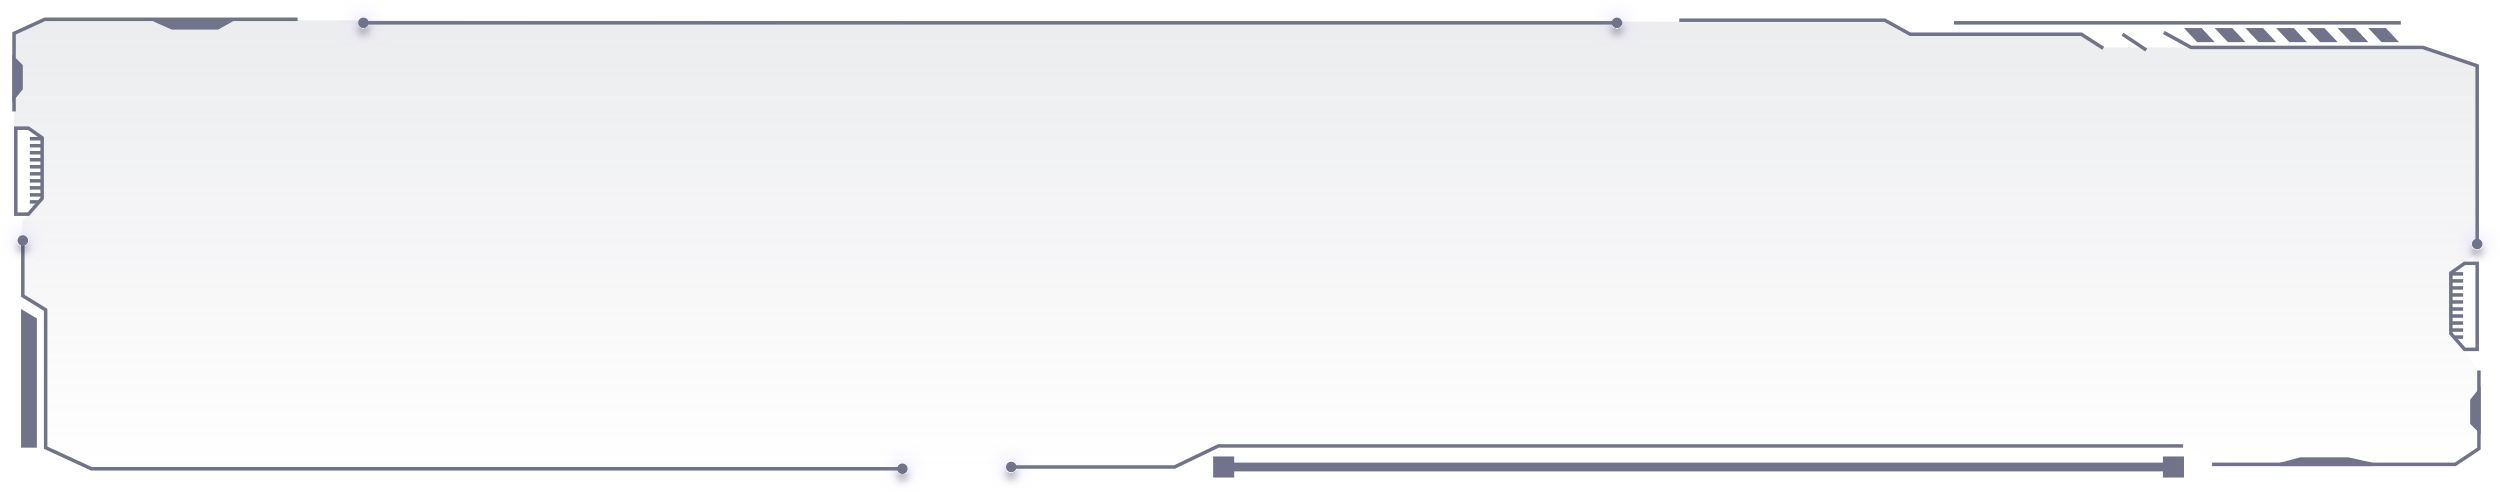
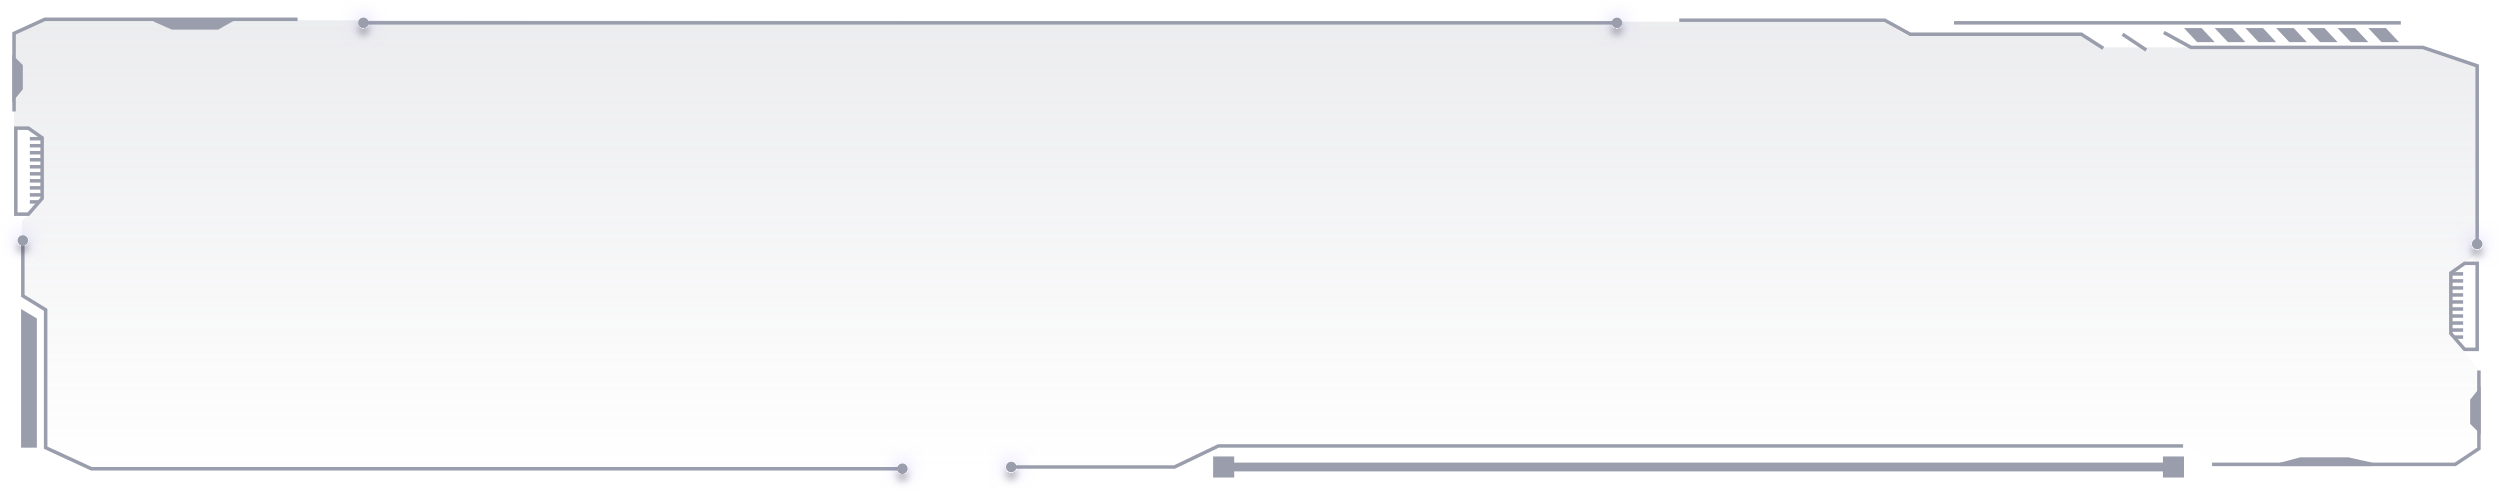
<svg xmlns="http://www.w3.org/2000/svg" width="1424" height="280" viewBox="0 0 1424 280" fill="none">
  <path d="M8 34V19L25 11.5H87L98 16.5H124L132.5 11.5L1073 12.5L1087 20.5H1185.5L1196.5 27H1377.5L1410.5 38V144.5L1395.5 156V190.5L1411.5 210V254.5L1398.5 264.5L1260 263.5L1247.5 255L694.5 254L669 265.5L53 266.5L27 254.5V177L12.5 167V126L24.5 113.5V78L16.5 72.5H8V57.5L12.5 51.5V38.5L8 34Z" fill="url(#paint0_linear_27_110)" />
-   <path d="M697 266H1240.5" stroke="#707389" stroke-width="5" />
-   <path d="M8 55.5V33.5L12 37.5V50.5L8 55.5Z" fill="#707389" stroke="#707389" stroke-width="2" />
-   <path d="M1412 223V245L1408 241V228L1412 223Z" fill="#707389" stroke="#707389" stroke-width="2" />
-   <path d="M1351 264.5L1299 264.5L1310.36 261.5L1337.55 261.5L1351 264.5Z" fill="#707389" stroke="#707389" stroke-width="2" />
-   <path d="M87.861 11.35L132 11.35L124 15.86L98.054 15.86L87.861 11.35Z" fill="#707389" stroke="#707389" stroke-width="2" />
-   <path d="M13 137V168.5L26 176.5V255L52 267H514" stroke="#707389" stroke-width="2" />
-   <path d="M1260 264.5H1398.5L1412 255.5V211" stroke="#707389" stroke-width="2" />
-   <path d="M1411 138.5V37.5L1380 27H1248L1232.5 18.5" stroke="#707389" stroke-width="2" />
-   <path d="M575.5 266H669L694 254H1243.5" stroke="#707389" stroke-width="2" />
-   <path d="M1198 27.5L1185.5 19.5H1088L1073.5 11.5H956.5" stroke="#707389" stroke-width="2" />
-   <path d="M1222.5 28.5L1209 19.5" stroke="#707389" stroke-width="2" />
-   <path d="M1367.5 13H1113" stroke="#707389" stroke-width="2" />
-   <path d="M169.5 11H25.5L8 19V63.5" stroke="#707389" stroke-width="2" />
-   <path d="M924 13H207.5" stroke="#707389" stroke-width="2" />
-   <path d="M9 122V73H16.159L24 78.5V113L16.159 122H9Z" stroke="#707389" stroke-width="2" />
-   <line x1="17" y1="79" x2="24" y2="79" stroke="#707389" stroke-width="2" />
-   <line x1="17" y1="95" x2="24" y2="95" stroke="#707389" stroke-width="2" />
-   <line x1="17" y1="107" x2="24" y2="107" stroke="#707389" stroke-width="2" />
-   <line x1="17" y1="87" x2="24" y2="87" stroke="#707389" stroke-width="2" />
-   <line x1="17" y1="103" x2="24" y2="103" stroke="#707389" stroke-width="2" />
-   <line x1="17" y1="115" x2="22" y2="115" stroke="#707389" stroke-width="2" />
-   <line x1="17" y1="83" x2="24" y2="83" stroke="#707389" stroke-width="2" />
-   <line x1="17" y1="99" x2="24" y2="99" stroke="#707389" stroke-width="2" />
-   <line x1="17" y1="111" x2="24" y2="111" stroke="#707389" stroke-width="2" />
-   <line x1="17" y1="91" x2="24" y2="91" stroke="#707389" stroke-width="2" />
-   <path d="M1411 199V150H1403.84L1396 155.5V190L1403.84 199H1411Z" stroke="#707389" stroke-width="2" />
-   <line y1="-1" x2="7" y2="-1" transform="matrix(-1 0 0 1 1403 157)" stroke="#707389" stroke-width="2" />
-   <line y1="-1" x2="7" y2="-1" transform="matrix(-1 0 0 1 1403 173)" stroke="#707389" stroke-width="2" />
-   <line y1="-1" x2="7" y2="-1" transform="matrix(-1 0 0 1 1403 185)" stroke="#707389" stroke-width="2" />
-   <line y1="-1" x2="7" y2="-1" transform="matrix(-1 0 0 1 1403 165)" stroke="#707389" stroke-width="2" />
-   <line y1="-1" x2="7" y2="-1" transform="matrix(-1 0 0 1 1403 181)" stroke="#707389" stroke-width="2" />
-   <line y1="-1" x2="5" y2="-1" transform="matrix(-1 0 0 1 1403 193)" stroke="#707389" stroke-width="2" />
-   <line y1="-1" x2="7" y2="-1" transform="matrix(-1 0 0 1 1403 161)" stroke="#707389" stroke-width="2" />
-   <line y1="-1" x2="7" y2="-1" transform="matrix(-1 0 0 1 1403 177)" stroke="#707389" stroke-width="2" />
-   <line y1="-1" x2="7" y2="-1" transform="matrix(-1 0 0 1 1403 189)" stroke="#707389" stroke-width="2" />
-   <line y1="-1" x2="7" y2="-1" transform="matrix(-1 0 0 1 1403 169)" stroke="#707389" stroke-width="2" />
-   <path d="M1244 16H1254L1261.5 24H1251.5L1244 16Z" fill="#707389" />
-   <path d="M1261.5 16H1271.5L1279 24H1269L1261.5 16Z" fill="#707389" />
-   <path d="M1279 16H1289L1296.5 24H1286.5L1279 16Z" fill="#707389" />
-   <path d="M1296.5 16H1306.5L1314 24H1304L1296.5 16Z" fill="#707389" />
-   <path d="M1314 16H1324L1331.5 24H1321.5L1314 16Z" fill="#707389" />
-   <path d="M1331.5 16H1341.5L1349 24H1339L1331.5 16Z" fill="#707389" />
-   <path d="M1349 16H1359L1366.5 24H1356.5L1349 16Z" fill="#707389" />
+   <path d="M697 266H1240.5" stroke="#9A9DAB" stroke-width="5" />
+   <path d="M8 55.5V33.5L12 37.5V50.5L8 55.5Z" fill="#9A9DAB" stroke="#9A9DAB" stroke-width="2" />
+   <path d="M1412 223V245L1408 241V228L1412 223Z" fill="#9A9DAB" stroke="#9A9DAB" stroke-width="2" />
+   <path d="M1351 264.5L1299 264.5L1310.36 261.5L1337.55 261.5L1351 264.5Z" fill="#9A9DAB" stroke="#9A9DAB" stroke-width="2" />
+   <path d="M87.861 11.35L132 11.35L124 15.86L98.054 15.86L87.861 11.35Z" fill="#9A9DAB" stroke="#9A9DAB" stroke-width="2" />
+   <path d="M13 137V168.5L26 176.5V255L52 267H514" stroke="#9A9DAB" stroke-width="2" />
+   <path d="M1260 264.5H1398.5L1412 255.5V211" stroke="#9A9DAB" stroke-width="2" />
+   <path d="M1411 138.5V37.5L1380 27H1248L1232.5 18.5" stroke="#9A9DAB" stroke-width="2" />
+   <path d="M575.5 266H669L694 254H1243.5" stroke="#9A9DAB" stroke-width="2" />
+   <path d="M1198 27.5L1185.5 19.5H1088L1073.5 11.5H956.5" stroke="#9A9DAB" stroke-width="2" />
+   <path d="M1222.5 28.5L1209 19.5" stroke="#9A9DAB" stroke-width="2" />
+   <path d="M1367.5 13H1113" stroke="#9A9DAB" stroke-width="2" />
+   <path d="M169.5 11H25.5L8 19V63.5" stroke="#9A9DAB" stroke-width="2" />
+   <path d="M924 13H207.5" stroke="#9A9DAB" stroke-width="2" />
+   <path d="M9 122V73H16.159L24 78.5V113L16.159 122H9Z" stroke="#9A9DAB" stroke-width="2" />
+   <line x1="17" y1="79" x2="24" y2="79" stroke="#9A9DAB" stroke-width="2" />
+   <line x1="17" y1="95" x2="24" y2="95" stroke="#9A9DAB" stroke-width="2" />
+   <line x1="17" y1="107" x2="24" y2="107" stroke="#9A9DAB" stroke-width="2" />
+   <line x1="17" y1="87" x2="24" y2="87" stroke="#9A9DAB" stroke-width="2" />
+   <line x1="17" y1="103" x2="24" y2="103" stroke="#9A9DAB" stroke-width="2" />
+   <line x1="17" y1="115" x2="22" y2="115" stroke="#9A9DAB" stroke-width="2" />
+   <line x1="17" y1="83" x2="24" y2="83" stroke="#9A9DAB" stroke-width="2" />
+   <line x1="17" y1="99" x2="24" y2="99" stroke="#9A9DAB" stroke-width="2" />
+   <line x1="17" y1="111" x2="24" y2="111" stroke="#9A9DAB" stroke-width="2" />
+   <line x1="17" y1="91" x2="24" y2="91" stroke="#9A9DAB" stroke-width="2" />
+   <path d="M1411 199V150H1403.84L1396 155.5V190L1403.84 199H1411Z" stroke="#9A9DAB" stroke-width="2" />
+   <line y1="-1" x2="7" y2="-1" transform="matrix(-1 0 0 1 1403 157)" stroke="#9A9DAB" stroke-width="2" />
+   <line y1="-1" x2="7" y2="-1" transform="matrix(-1 0 0 1 1403 173)" stroke="#9A9DAB" stroke-width="2" />
+   <line y1="-1" x2="7" y2="-1" transform="matrix(-1 0 0 1 1403 185)" stroke="#9A9DAB" stroke-width="2" />
+   <line y1="-1" x2="7" y2="-1" transform="matrix(-1 0 0 1 1403 165)" stroke="#9A9DAB" stroke-width="2" />
+   <line y1="-1" x2="7" y2="-1" transform="matrix(-1 0 0 1 1403 181)" stroke="#9A9DAB" stroke-width="2" />
+   <line y1="-1" x2="5" y2="-1" transform="matrix(-1 0 0 1 1403 193)" stroke="#9A9DAB" stroke-width="2" />
+   <line y1="-1" x2="7" y2="-1" transform="matrix(-1 0 0 1 1403 161)" stroke="#9A9DAB" stroke-width="2" />
+   <line y1="-1" x2="7" y2="-1" transform="matrix(-1 0 0 1 1403 177)" stroke="#9A9DAB" stroke-width="2" />
+   <line y1="-1" x2="7" y2="-1" transform="matrix(-1 0 0 1 1403 189)" stroke="#9A9DAB" stroke-width="2" />
+   <line y1="-1" x2="7" y2="-1" transform="matrix(-1 0 0 1 1403 169)" stroke="#9A9DAB" stroke-width="2" />
+   <path d="M1244 16H1254L1261.5 24H1251.5L1244 16Z" fill="#9A9DAB" />
+   <path d="M1261.5 16H1271.5L1279 24H1269L1261.5 16Z" fill="#9A9DAB" />
+   <path d="M1279 16H1289L1296.5 24H1286.5L1279 16Z" fill="#9A9DAB" />
+   <path d="M1296.5 16H1306.5L1314 24H1304L1296.5 16Z" fill="#9A9DAB" />
+   <path d="M1314 16H1324L1331.5 24H1321.5L1314 16Z" fill="#9A9DAB" />
+   <path d="M1331.5 16H1341.5L1349 24H1339L1331.5 16Z" fill="#9A9DAB" />
+   <path d="M1349 16H1359L1366.5 24H1356.5L1349 16Z" fill="#9A9DAB" />
  <g filter="url(#filter0_dd_27_110)">
-     <circle cx="13" cy="137" r="3" fill="#707389" />
+     <circle cx="13" cy="137" r="3" fill="#9A9DAB" />
  </g>
  <g filter="url(#filter1_dd_27_110)">
-     <circle cx="514" cy="267" r="3" fill="#707389" />
+     <circle cx="514" cy="267" r="3" fill="#9A9DAB" />
  </g>
  <g filter="url(#filter2_dd_27_110)">
-     <circle cx="576" cy="266" r="3" fill="#707389" />
+     <circle cx="576" cy="266" r="3" fill="#9A9DAB" />
  </g>
  <g filter="url(#filter3_dd_27_110)">
-     <circle cx="207" cy="13" r="3" fill="#707389" />
+     <circle cx="207" cy="13" r="3" fill="#9A9DAB" />
  </g>
  <g filter="url(#filter4_dd_27_110)">
-     <circle cx="921" cy="13" r="3" fill="#707389" />
+     <circle cx="921" cy="13" r="3" fill="#9A9DAB" />
  </g>
  <g filter="url(#filter5_dd_27_110)">
-     <circle cx="1411" cy="139" r="3" fill="#707389" />
+     <circle cx="1411" cy="139" r="3" fill="#9A9DAB" />
  </g>
-   <rect x="691" y="260" width="12" height="12" fill="#707389" />
-   <rect x="1232" y="260" width="12" height="12" fill="#707389" />
-   <path d="M12 176L21 181.398V255H12L12 176Z" fill="#707389" />
+   <rect x="691" y="260" width="12" height="12" fill="#9A9DAB" />
+   <rect x="1232" y="260" width="12" height="12" fill="#9A9DAB" />
+   <path d="M12 176L21 181.398V255H12L12 176Z" fill="#9A9DAB" />
  <defs>
    <filter id="filter0_dd_27_110" x="0" y="124" width="26" height="26" filterUnits="userSpaceOnUse" color-interpolation-filters="sRGB">
      <feFlood flood-opacity="0" result="BackgroundImageFix" />
      <feColorMatrix in="SourceAlpha" type="matrix" values="0 0 0 0 0 0 0 0 0 0 0 0 0 0 0 0 0 0 127 0" result="hardAlpha" />
      <feOffset />
      <feGaussianBlur stdDeviation="5" />
      <feComposite in2="hardAlpha" operator="out" />
      <feColorMatrix type="matrix" values="0 0 0 0 0.634 0 0 0 0 0.579 0 0 0 0 1 0 0 0 0.62 0" />
      <feBlend mode="normal" in2="BackgroundImageFix" result="effect1_dropShadow_27_110" />
      <feColorMatrix in="SourceAlpha" type="matrix" values="0 0 0 0 0 0 0 0 0 0 0 0 0 0 0 0 0 0 127 0" result="hardAlpha" />
      <feOffset dy="4" />
      <feGaussianBlur stdDeviation="2" />
      <feComposite in2="hardAlpha" operator="out" />
      <feColorMatrix type="matrix" values="0 0 0 0 0 0 0 0 0 0 0 0 0 0 0 0 0 0 0.25 0" />
      <feBlend mode="normal" in2="effect1_dropShadow_27_110" result="effect2_dropShadow_27_110" />
      <feBlend mode="normal" in="SourceGraphic" in2="effect2_dropShadow_27_110" result="shape" />
    </filter>
    <filter id="filter1_dd_27_110" x="501" y="254" width="26" height="26" filterUnits="userSpaceOnUse" color-interpolation-filters="sRGB">
      <feFlood flood-opacity="0" result="BackgroundImageFix" />
      <feColorMatrix in="SourceAlpha" type="matrix" values="0 0 0 0 0 0 0 0 0 0 0 0 0 0 0 0 0 0 127 0" result="hardAlpha" />
      <feOffset />
      <feGaussianBlur stdDeviation="5" />
      <feComposite in2="hardAlpha" operator="out" />
      <feColorMatrix type="matrix" values="0 0 0 0 0.634 0 0 0 0 0.579 0 0 0 0 1 0 0 0 0.62 0" />
      <feBlend mode="normal" in2="BackgroundImageFix" result="effect1_dropShadow_27_110" />
      <feColorMatrix in="SourceAlpha" type="matrix" values="0 0 0 0 0 0 0 0 0 0 0 0 0 0 0 0 0 0 127 0" result="hardAlpha" />
      <feOffset dy="4" />
      <feGaussianBlur stdDeviation="2" />
      <feComposite in2="hardAlpha" operator="out" />
      <feColorMatrix type="matrix" values="0 0 0 0 0 0 0 0 0 0 0 0 0 0 0 0 0 0 0.25 0" />
      <feBlend mode="normal" in2="effect1_dropShadow_27_110" result="effect2_dropShadow_27_110" />
      <feBlend mode="normal" in="SourceGraphic" in2="effect2_dropShadow_27_110" result="shape" />
    </filter>
    <filter id="filter2_dd_27_110" x="563" y="253" width="26" height="26" filterUnits="userSpaceOnUse" color-interpolation-filters="sRGB">
      <feFlood flood-opacity="0" result="BackgroundImageFix" />
      <feColorMatrix in="SourceAlpha" type="matrix" values="0 0 0 0 0 0 0 0 0 0 0 0 0 0 0 0 0 0 127 0" result="hardAlpha" />
      <feOffset />
      <feGaussianBlur stdDeviation="5" />
      <feComposite in2="hardAlpha" operator="out" />
      <feColorMatrix type="matrix" values="0 0 0 0 0.634 0 0 0 0 0.579 0 0 0 0 1 0 0 0 0.62 0" />
      <feBlend mode="normal" in2="BackgroundImageFix" result="effect1_dropShadow_27_110" />
      <feColorMatrix in="SourceAlpha" type="matrix" values="0 0 0 0 0 0 0 0 0 0 0 0 0 0 0 0 0 0 127 0" result="hardAlpha" />
      <feOffset dy="4" />
      <feGaussianBlur stdDeviation="2" />
      <feComposite in2="hardAlpha" operator="out" />
      <feColorMatrix type="matrix" values="0 0 0 0 0 0 0 0 0 0 0 0 0 0 0 0 0 0 0.25 0" />
      <feBlend mode="normal" in2="effect1_dropShadow_27_110" result="effect2_dropShadow_27_110" />
      <feBlend mode="normal" in="SourceGraphic" in2="effect2_dropShadow_27_110" result="shape" />
    </filter>
    <filter id="filter3_dd_27_110" x="194" y="0" width="26" height="26" filterUnits="userSpaceOnUse" color-interpolation-filters="sRGB">
      <feFlood flood-opacity="0" result="BackgroundImageFix" />
      <feColorMatrix in="SourceAlpha" type="matrix" values="0 0 0 0 0 0 0 0 0 0 0 0 0 0 0 0 0 0 127 0" result="hardAlpha" />
      <feOffset />
      <feGaussianBlur stdDeviation="5" />
      <feComposite in2="hardAlpha" operator="out" />
      <feColorMatrix type="matrix" values="0 0 0 0 0.634 0 0 0 0 0.579 0 0 0 0 1 0 0 0 0.62 0" />
      <feBlend mode="normal" in2="BackgroundImageFix" result="effect1_dropShadow_27_110" />
      <feColorMatrix in="SourceAlpha" type="matrix" values="0 0 0 0 0 0 0 0 0 0 0 0 0 0 0 0 0 0 127 0" result="hardAlpha" />
      <feOffset dy="4" />
      <feGaussianBlur stdDeviation="2" />
      <feComposite in2="hardAlpha" operator="out" />
      <feColorMatrix type="matrix" values="0 0 0 0 0 0 0 0 0 0 0 0 0 0 0 0 0 0 0.25 0" />
      <feBlend mode="normal" in2="effect1_dropShadow_27_110" result="effect2_dropShadow_27_110" />
      <feBlend mode="normal" in="SourceGraphic" in2="effect2_dropShadow_27_110" result="shape" />
    </filter>
    <filter id="filter4_dd_27_110" x="908" y="0" width="26" height="26" filterUnits="userSpaceOnUse" color-interpolation-filters="sRGB">
      <feFlood flood-opacity="0" result="BackgroundImageFix" />
      <feColorMatrix in="SourceAlpha" type="matrix" values="0 0 0 0 0 0 0 0 0 0 0 0 0 0 0 0 0 0 127 0" result="hardAlpha" />
      <feOffset />
      <feGaussianBlur stdDeviation="5" />
      <feComposite in2="hardAlpha" operator="out" />
      <feColorMatrix type="matrix" values="0 0 0 0 0.634 0 0 0 0 0.579 0 0 0 0 1 0 0 0 0.62 0" />
      <feBlend mode="normal" in2="BackgroundImageFix" result="effect1_dropShadow_27_110" />
      <feColorMatrix in="SourceAlpha" type="matrix" values="0 0 0 0 0 0 0 0 0 0 0 0 0 0 0 0 0 0 127 0" result="hardAlpha" />
      <feOffset dy="4" />
      <feGaussianBlur stdDeviation="2" />
      <feComposite in2="hardAlpha" operator="out" />
      <feColorMatrix type="matrix" values="0 0 0 0 0 0 0 0 0 0 0 0 0 0 0 0 0 0 0.25 0" />
      <feBlend mode="normal" in2="effect1_dropShadow_27_110" result="effect2_dropShadow_27_110" />
      <feBlend mode="normal" in="SourceGraphic" in2="effect2_dropShadow_27_110" result="shape" />
    </filter>
    <filter id="filter5_dd_27_110" x="1398" y="126" width="26" height="26" filterUnits="userSpaceOnUse" color-interpolation-filters="sRGB">
      <feFlood flood-opacity="0" result="BackgroundImageFix" />
      <feColorMatrix in="SourceAlpha" type="matrix" values="0 0 0 0 0 0 0 0 0 0 0 0 0 0 0 0 0 0 127 0" result="hardAlpha" />
      <feOffset />
      <feGaussianBlur stdDeviation="5" />
      <feComposite in2="hardAlpha" operator="out" />
      <feColorMatrix type="matrix" values="0 0 0 0 0.634 0 0 0 0 0.579 0 0 0 0 1 0 0 0 0.62 0" />
      <feBlend mode="normal" in2="BackgroundImageFix" result="effect1_dropShadow_27_110" />
      <feColorMatrix in="SourceAlpha" type="matrix" values="0 0 0 0 0 0 0 0 0 0 0 0 0 0 0 0 0 0 127 0" result="hardAlpha" />
      <feOffset dy="4" />
      <feGaussianBlur stdDeviation="2" />
      <feComposite in2="hardAlpha" operator="out" />
      <feColorMatrix type="matrix" values="0 0 0 0 0 0 0 0 0 0 0 0 0 0 0 0 0 0 0.25 0" />
      <feBlend mode="normal" in2="effect1_dropShadow_27_110" result="effect2_dropShadow_27_110" />
      <feBlend mode="normal" in="SourceGraphic" in2="effect2_dropShadow_27_110" result="shape" />
    </filter>
    <linearGradient id="paint0_linear_27_110" x1="708.5" y1="12.5" x2="708.5" y2="267.5" gradientUnits="userSpaceOnUse">
      <stop stop-color="#9A9DAB" stop-opacity="0.19" />
      <stop offset="1" stop-color="#9A9DAB" stop-opacity="0" />
    </linearGradient>
  </defs>
</svg>
